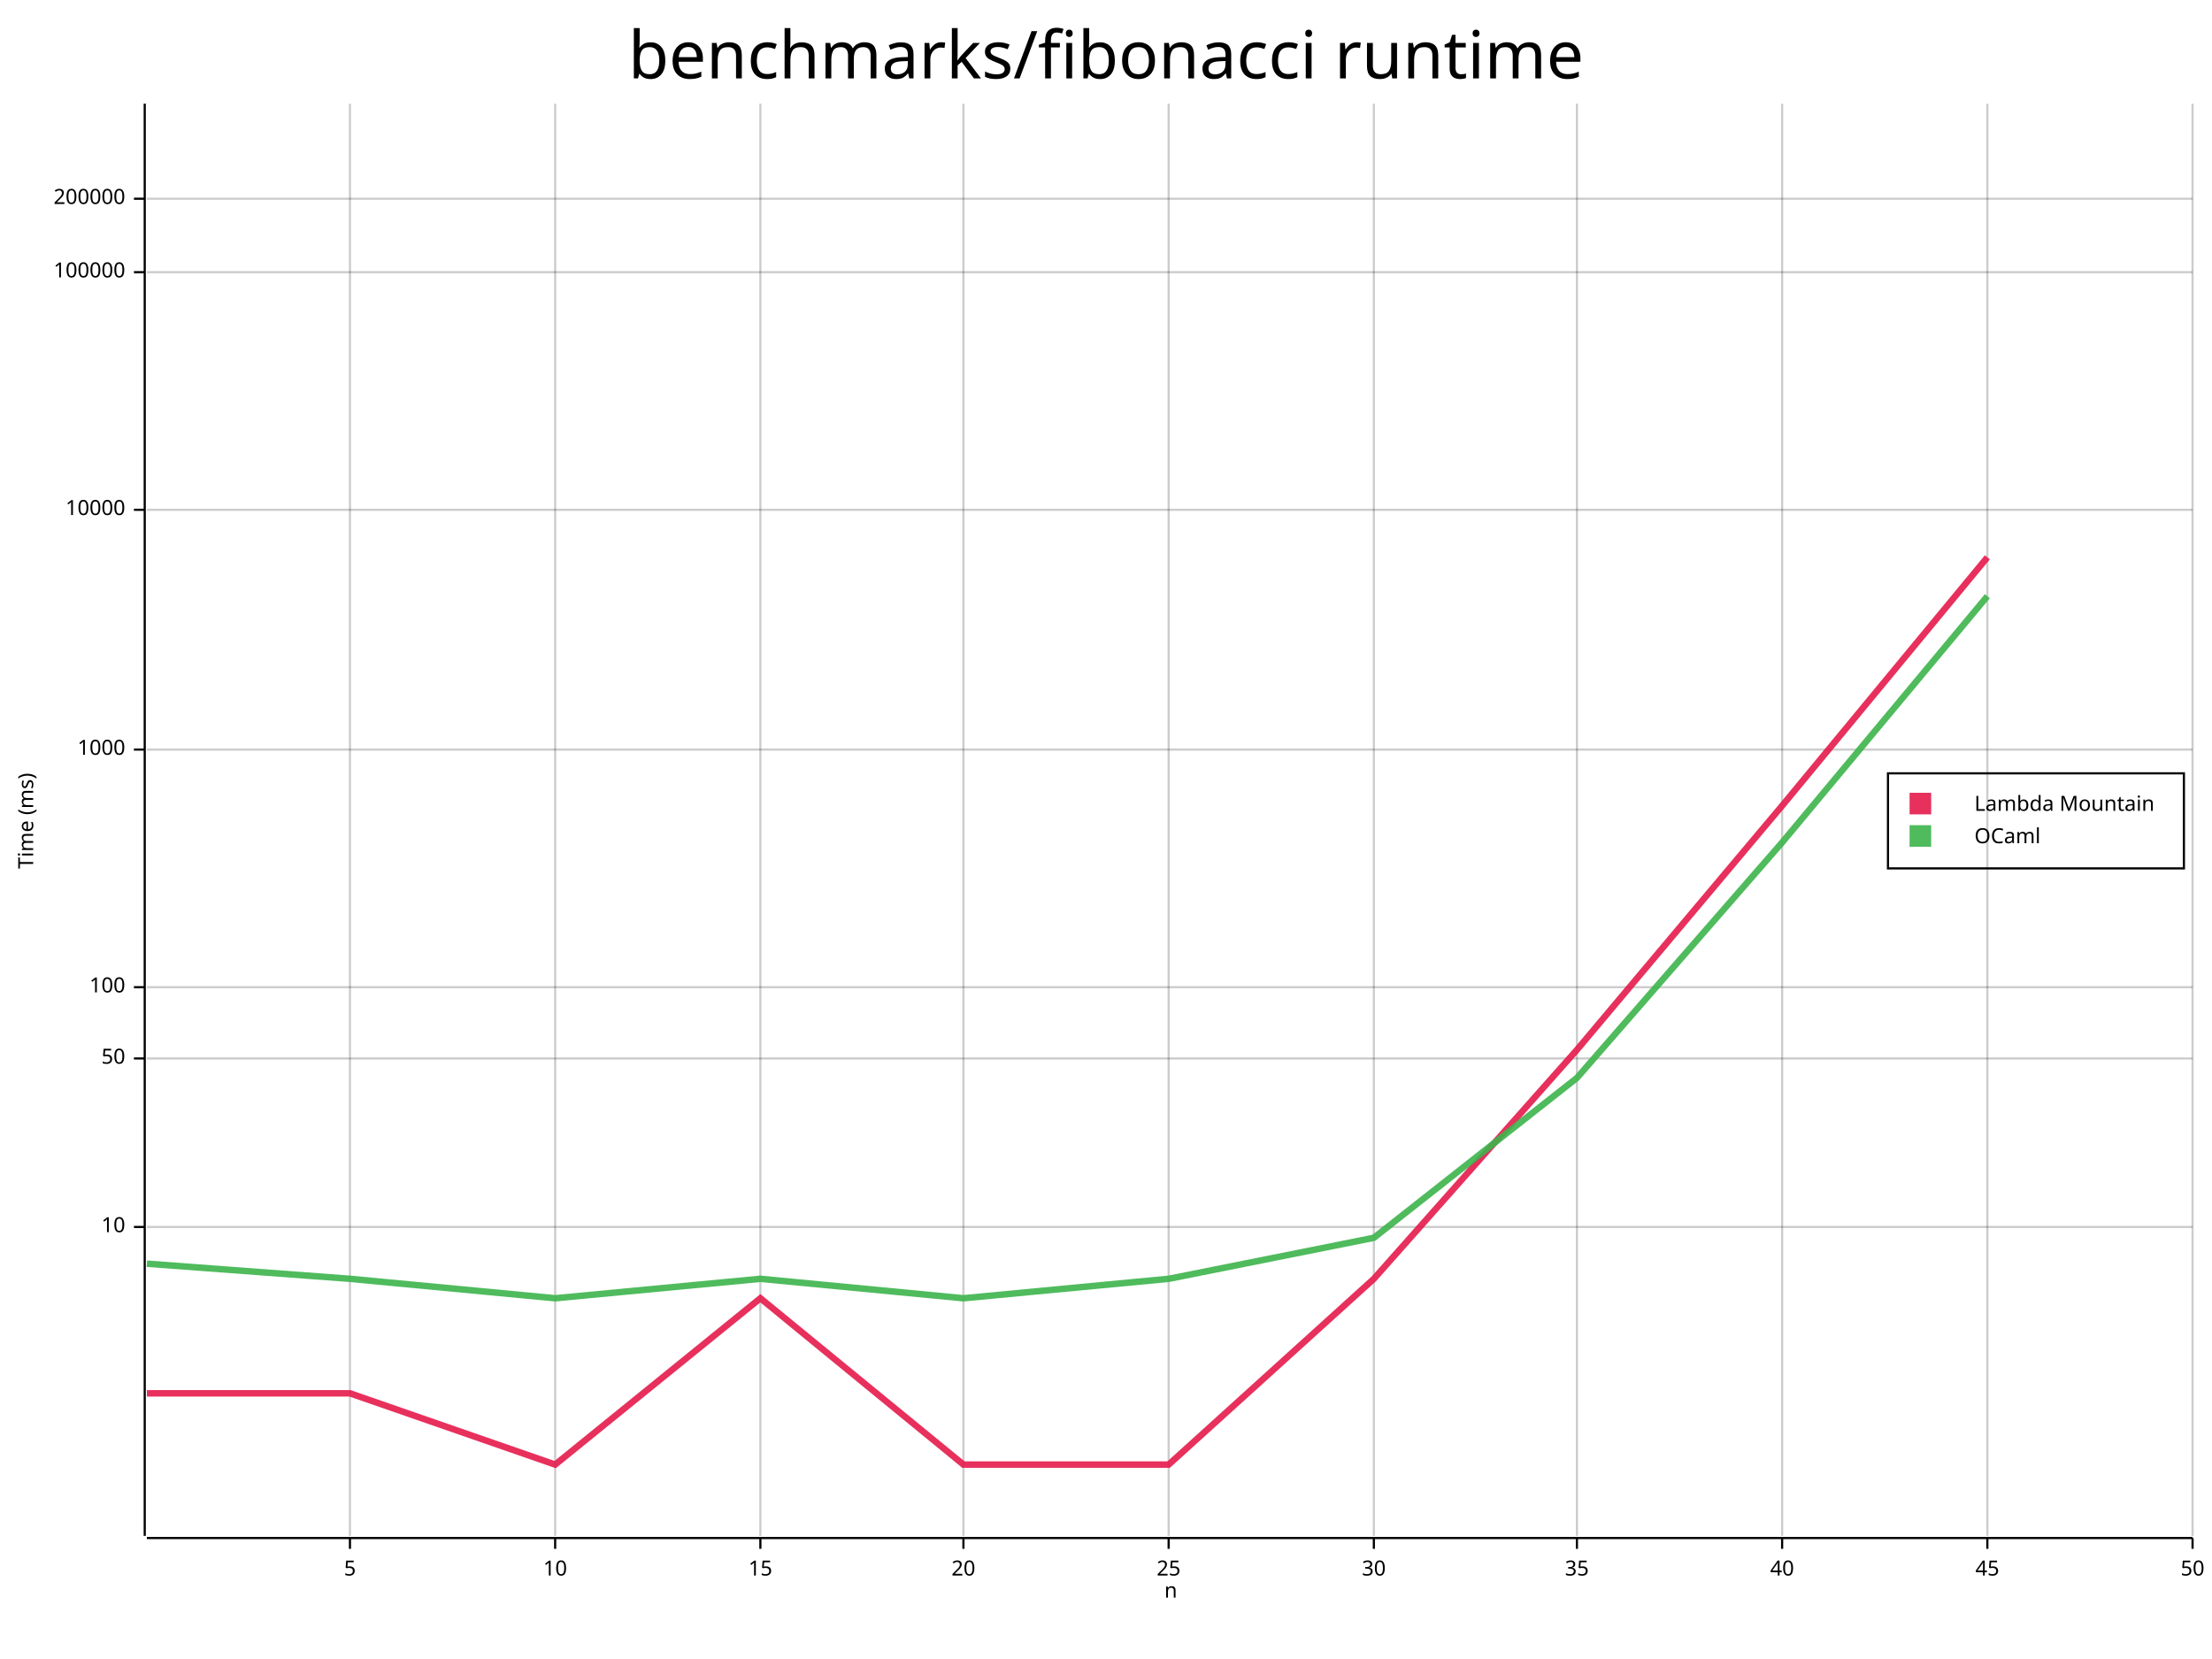
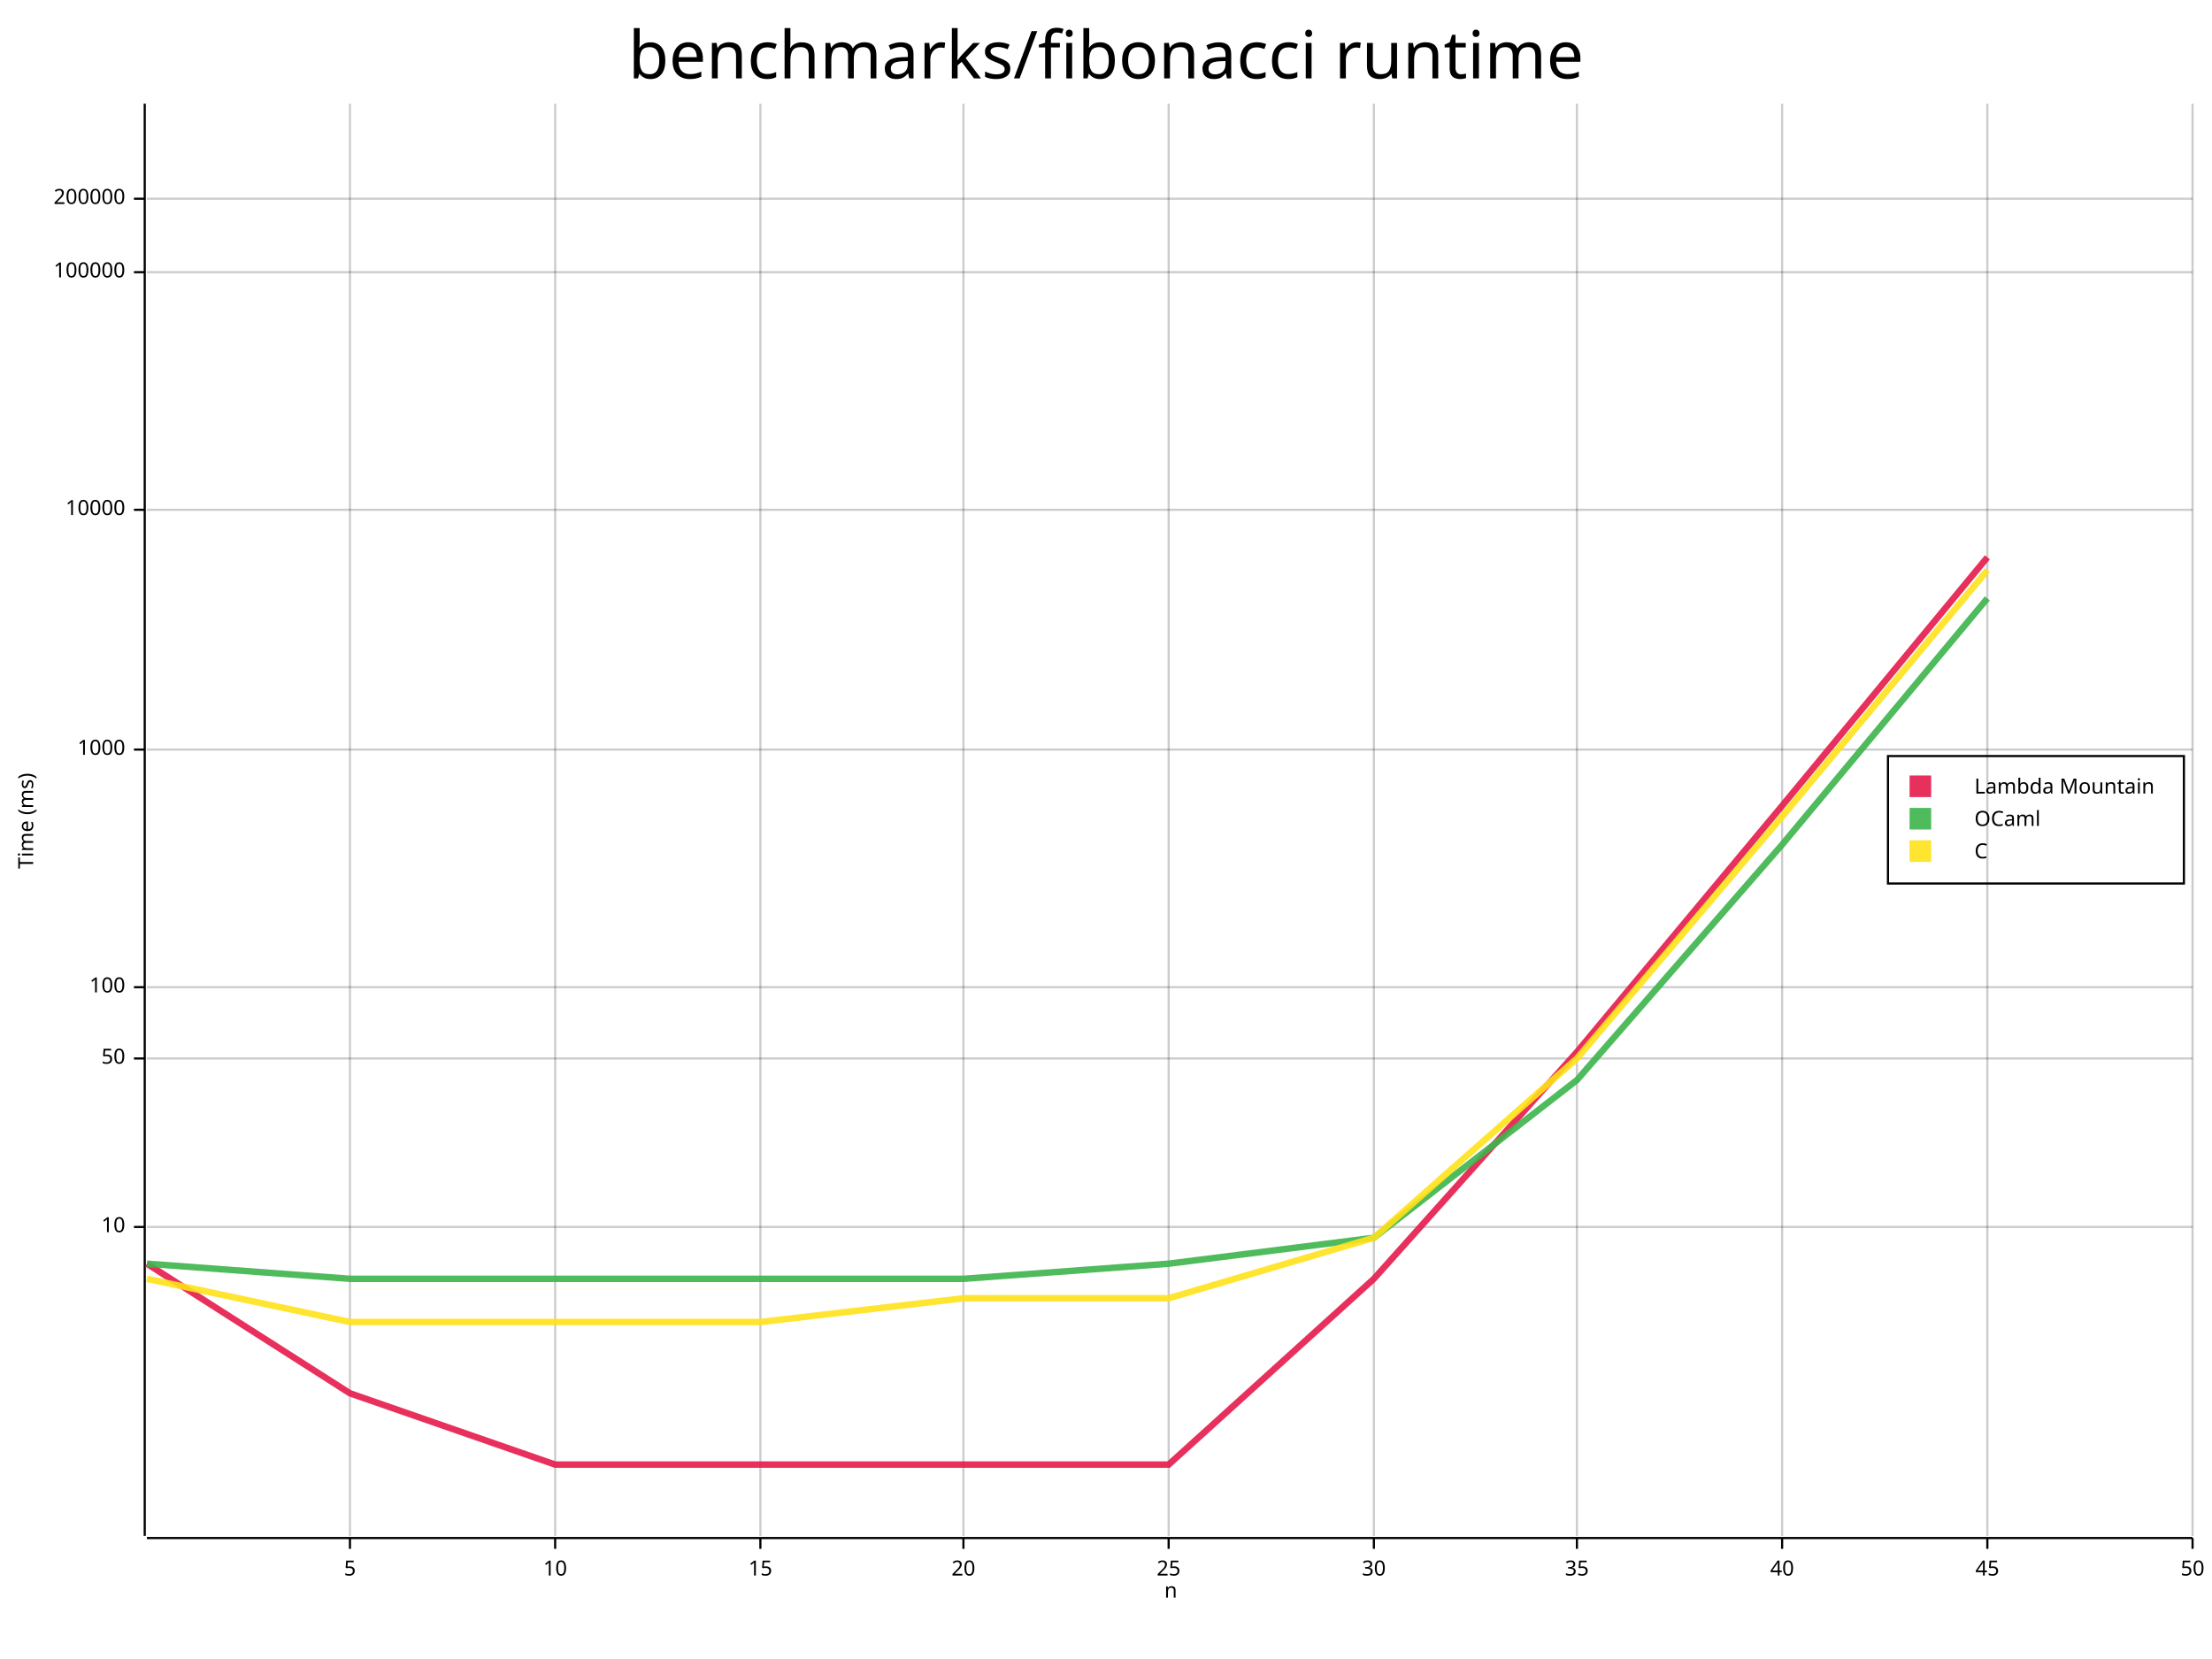
<svg xmlns="http://www.w3.org/2000/svg" width="1024" height="768" viewBox="0 0 1024 768">
  <rect x="0" y="0" width="1024" height="768" opacity="1" fill="#FFFFFF" stroke="none" />
  <text x="512" y="13" dy="0.76em" text-anchor="middle" font-family="sans-serif" font-size="30.645" opacity="1" fill="#000000">
benchmarks/fibonacci runtime
</text>
  <text x="8" y="380" dy="0.76em" text-anchor="middle" font-family="sans-serif" font-size="9.677" opacity="1" fill="#000000" transform="rotate(270, 8, 380)">
Time (ms)
</text>
  <text x="542" y="742" dy="-0.5ex" text-anchor="middle" font-family="sans-serif" font-size="9.677" opacity="1" fill="#000000">
n
</text>
  <line opacity="0.2" stroke="#000000" stroke-width="1" x1="162" y1="711" x2="162" y2="48" />
  <line opacity="0.2" stroke="#000000" stroke-width="1" x1="257" y1="711" x2="257" y2="48" />
  <line opacity="0.2" stroke="#000000" stroke-width="1" x1="352" y1="711" x2="352" y2="48" />
  <line opacity="0.2" stroke="#000000" stroke-width="1" x1="446" y1="711" x2="446" y2="48" />
  <line opacity="0.2" stroke="#000000" stroke-width="1" x1="541" y1="711" x2="541" y2="48" />
  <line opacity="0.2" stroke="#000000" stroke-width="1" x1="636" y1="711" x2="636" y2="48" />
  <line opacity="0.2" stroke="#000000" stroke-width="1" x1="730" y1="711" x2="730" y2="48" />
  <line opacity="0.2" stroke="#000000" stroke-width="1" x1="825" y1="711" x2="825" y2="48" />
  <line opacity="0.2" stroke="#000000" stroke-width="1" x1="920" y1="711" x2="920" y2="48" />
  <line opacity="0.2" stroke="#000000" stroke-width="1" x1="1015" y1="711" x2="1015" y2="48" />
  <line opacity="0.2" stroke="#000000" stroke-width="1" x1="68" y1="568" x2="1015" y2="568" />
  <line opacity="0.2" stroke="#000000" stroke-width="1" x1="68" y1="490" x2="1015" y2="490" />
  <line opacity="0.2" stroke="#000000" stroke-width="1" x1="68" y1="457" x2="1015" y2="457" />
  <line opacity="0.2" stroke="#000000" stroke-width="1" x1="68" y1="347" x2="1015" y2="347" />
  <line opacity="0.2" stroke="#000000" stroke-width="1" x1="68" y1="236" x2="1015" y2="236" />
  <line opacity="0.2" stroke="#000000" stroke-width="1" x1="68" y1="126" x2="1015" y2="126" />
  <line opacity="0.2" stroke="#000000" stroke-width="1" x1="68" y1="92" x2="1015" y2="92" />
  <polyline fill="none" opacity="1" stroke="#000000" stroke-width="1" points="67,48 67,711 " />
  <text x="58" y="568" dy="0.5ex" text-anchor="end" font-family="sans-serif" font-size="9.677" opacity="1" fill="#000000">
10
</text>
  <polyline fill="none" opacity="1" stroke="#000000" stroke-width="1" points="62,568 67,568 " />
  <text x="58" y="490" dy="0.5ex" text-anchor="end" font-family="sans-serif" font-size="9.677" opacity="1" fill="#000000">
50
</text>
  <polyline fill="none" opacity="1" stroke="#000000" stroke-width="1" points="62,490 67,490 " />
  <text x="58" y="457" dy="0.5ex" text-anchor="end" font-family="sans-serif" font-size="9.677" opacity="1" fill="#000000">
100
</text>
  <polyline fill="none" opacity="1" stroke="#000000" stroke-width="1" points="62,457 67,457 " />
  <text x="58" y="347" dy="0.5ex" text-anchor="end" font-family="sans-serif" font-size="9.677" opacity="1" fill="#000000">
1000
</text>
  <polyline fill="none" opacity="1" stroke="#000000" stroke-width="1" points="62,347 67,347 " />
  <text x="58" y="236" dy="0.5ex" text-anchor="end" font-family="sans-serif" font-size="9.677" opacity="1" fill="#000000">
10000
</text>
  <polyline fill="none" opacity="1" stroke="#000000" stroke-width="1" points="62,236 67,236 " />
  <text x="58" y="126" dy="0.5ex" text-anchor="end" font-family="sans-serif" font-size="9.677" opacity="1" fill="#000000">
100000
</text>
  <polyline fill="none" opacity="1" stroke="#000000" stroke-width="1" points="62,126 67,126 " />
  <text x="58" y="92" dy="0.5ex" text-anchor="end" font-family="sans-serif" font-size="9.677" opacity="1" fill="#000000">
200000
</text>
  <polyline fill="none" opacity="1" stroke="#000000" stroke-width="1" points="62,92 67,92 " />
  <polyline fill="none" opacity="1" stroke="#000000" stroke-width="1" points="68,712 1015,712 " />
  <text x="162" y="722" dy="0.76em" text-anchor="middle" font-family="sans-serif" font-size="9.677" opacity="1" fill="#000000">
5
</text>
  <polyline fill="none" opacity="1" stroke="#000000" stroke-width="1" points="162,712 162,717 " />
  <text x="257" y="722" dy="0.76em" text-anchor="middle" font-family="sans-serif" font-size="9.677" opacity="1" fill="#000000">
10
</text>
  <polyline fill="none" opacity="1" stroke="#000000" stroke-width="1" points="257,712 257,717 " />
  <text x="352" y="722" dy="0.76em" text-anchor="middle" font-family="sans-serif" font-size="9.677" opacity="1" fill="#000000">
15
</text>
  <polyline fill="none" opacity="1" stroke="#000000" stroke-width="1" points="352,712 352,717 " />
  <text x="446" y="722" dy="0.76em" text-anchor="middle" font-family="sans-serif" font-size="9.677" opacity="1" fill="#000000">
20
</text>
  <polyline fill="none" opacity="1" stroke="#000000" stroke-width="1" points="446,712 446,717 " />
  <text x="541" y="722" dy="0.76em" text-anchor="middle" font-family="sans-serif" font-size="9.677" opacity="1" fill="#000000">
25
</text>
  <polyline fill="none" opacity="1" stroke="#000000" stroke-width="1" points="541,712 541,717 " />
  <text x="636" y="722" dy="0.76em" text-anchor="middle" font-family="sans-serif" font-size="9.677" opacity="1" fill="#000000">
30
</text>
  <polyline fill="none" opacity="1" stroke="#000000" stroke-width="1" points="636,712 636,717 " />
  <text x="730" y="722" dy="0.76em" text-anchor="middle" font-family="sans-serif" font-size="9.677" opacity="1" fill="#000000">
35
</text>
  <polyline fill="none" opacity="1" stroke="#000000" stroke-width="1" points="730,712 730,717 " />
  <text x="825" y="722" dy="0.76em" text-anchor="middle" font-family="sans-serif" font-size="9.677" opacity="1" fill="#000000">
40
</text>
  <polyline fill="none" opacity="1" stroke="#000000" stroke-width="1" points="825,712 825,717 " />
  <text x="920" y="722" dy="0.76em" text-anchor="middle" font-family="sans-serif" font-size="9.677" opacity="1" fill="#000000">
45
</text>
  <polyline fill="none" opacity="1" stroke="#000000" stroke-width="1" points="920,712 920,717 " />
  <text x="1015" y="722" dy="0.76em" text-anchor="middle" font-family="sans-serif" font-size="9.677" opacity="1" fill="#000000">
50
</text>
  <polyline fill="none" opacity="1" stroke="#000000" stroke-width="1" points="1015,712 1015,717 " />
-   <polyline fill="none" opacity="0.9" stroke="#E6194B" stroke-width="3" points="68,645 162,645 257,678 352,601 446,678 541,678 636,592 730,486 825,373 920,258 " />
-   <polyline fill="none" opacity="0.9" stroke="#3CB44B" stroke-width="3" points="68,585 162,592 257,601 352,592 446,601 541,592 636,573 730,499 825,390 920,276 " />
-   <rect x="874" y="358" width="137" height="44" opacity="1" fill="none" stroke="#000000" />
-   <text x="914" y="368" dy="0.76em" text-anchor="start" font-family="sans-serif" font-size="9.677" opacity="1" fill="#000000">
+   <polyline fill="none" opacity="0.9" stroke="#E6194B" stroke-width="3" points="68,585 162,645 257,678 352,678 446,678 541,678 636,592 730,487 825,373 920,258 " />
+   <polyline fill="none" opacity="0.9" stroke="#3CB44B" stroke-width="3" points="68,585 162,592 257,592 352,592 446,592 541,585 636,573 730,500 825,391 920,277 " />
+   <polyline fill="none" opacity="0.9" stroke="#FFE119" stroke-width="3" points="68,592 162,612 257,612 352,612 446,601 541,601 636,573 730,490 825,378 920,264 " />
+   <rect x="874" y="350" width="137" height="59" opacity="1" fill="none" stroke="#000000" />
+   <text x="914" y="360" dy="0.76em" text-anchor="start" font-family="sans-serif" font-size="9.677" opacity="1" fill="#000000">
Lambda Mountain
</text>
-   <text x="914" y="383" dy="0.76em" text-anchor="start" font-family="sans-serif" font-size="9.677" opacity="1" fill="#000000">
+   <text x="914" y="375" dy="0.76em" text-anchor="start" font-family="sans-serif" font-size="9.677" opacity="1" fill="#000000">
OCaml
</text>
-   <rect x="884" y="367" width="10" height="10" opacity="0.9" fill="#E6194B" stroke="none" />
-   <rect x="884" y="382" width="10" height="10" opacity="0.9" fill="#3CB44B" stroke="none" />
+   <text x="914" y="390" dy="0.76em" text-anchor="start" font-family="sans-serif" font-size="9.677" opacity="1" fill="#000000">
+ C
+ </text>
+   <rect x="884" y="359" width="10" height="10" opacity="0.9" fill="#E6194B" stroke="none" />
+   <rect x="884" y="374" width="10" height="10" opacity="0.9" fill="#3CB44B" stroke="none" />
+   <rect x="884" y="389" width="10" height="10" opacity="0.9" fill="#FFE119" stroke="none" />
</svg>
